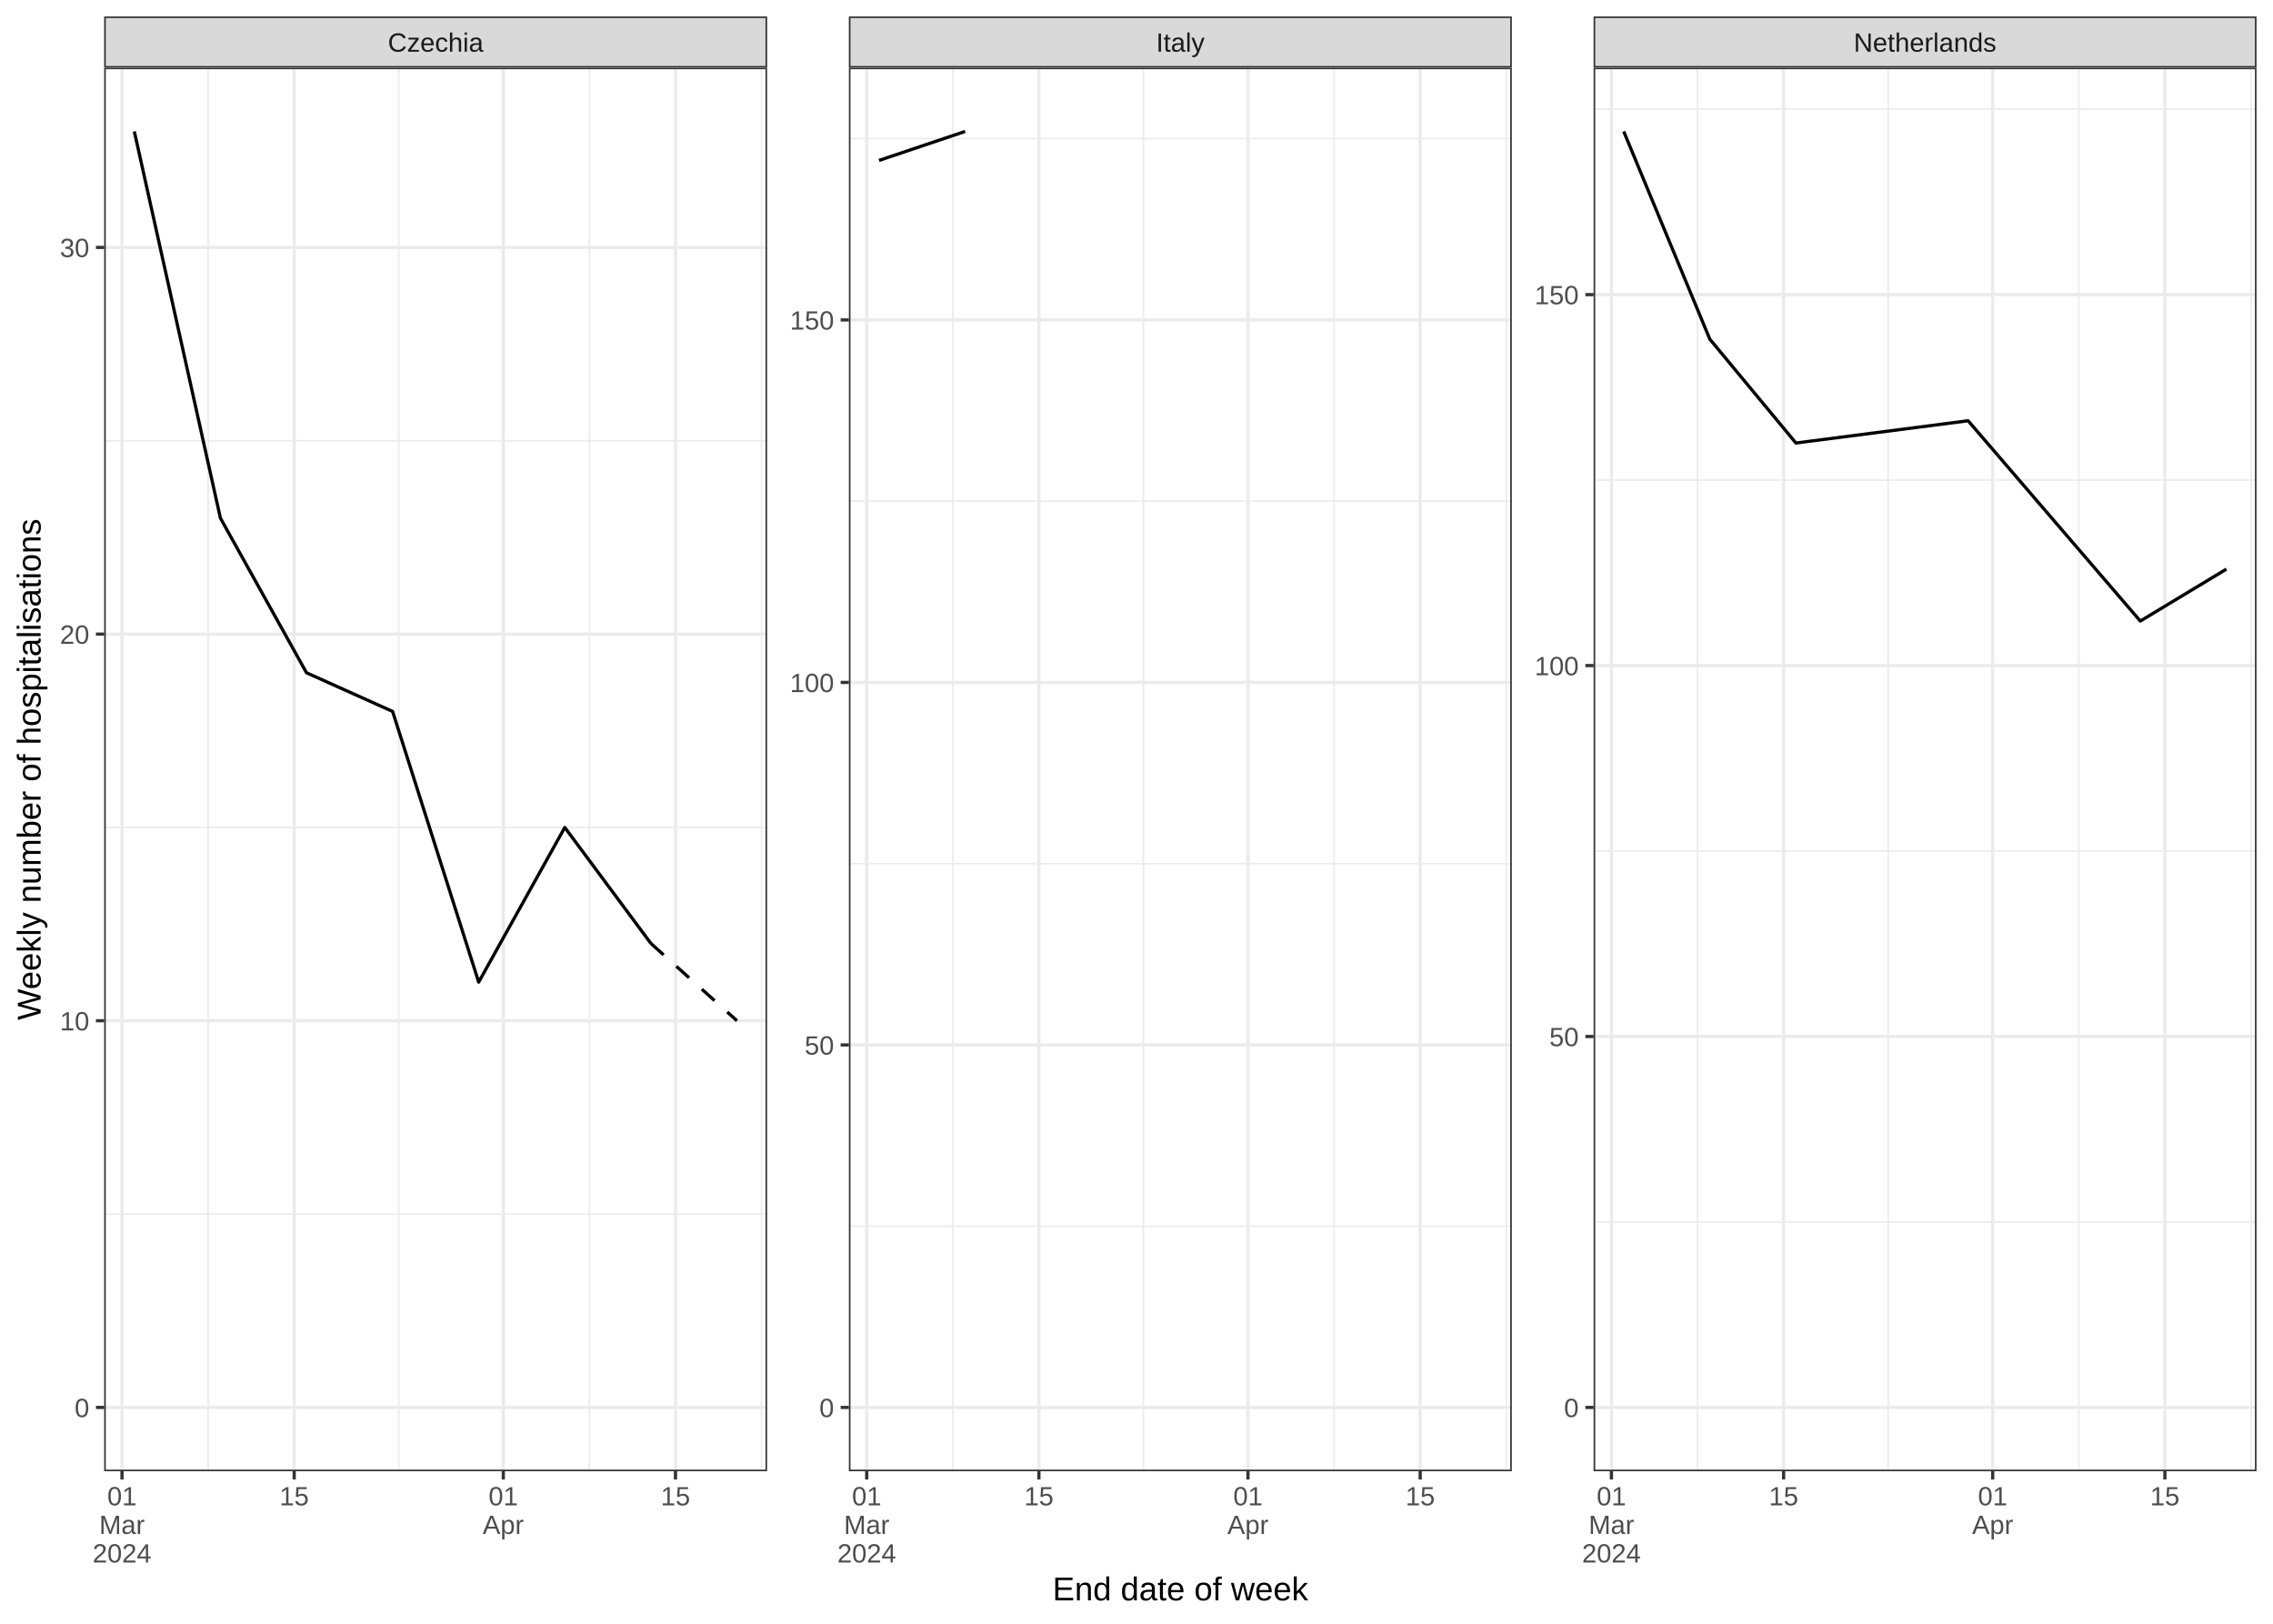
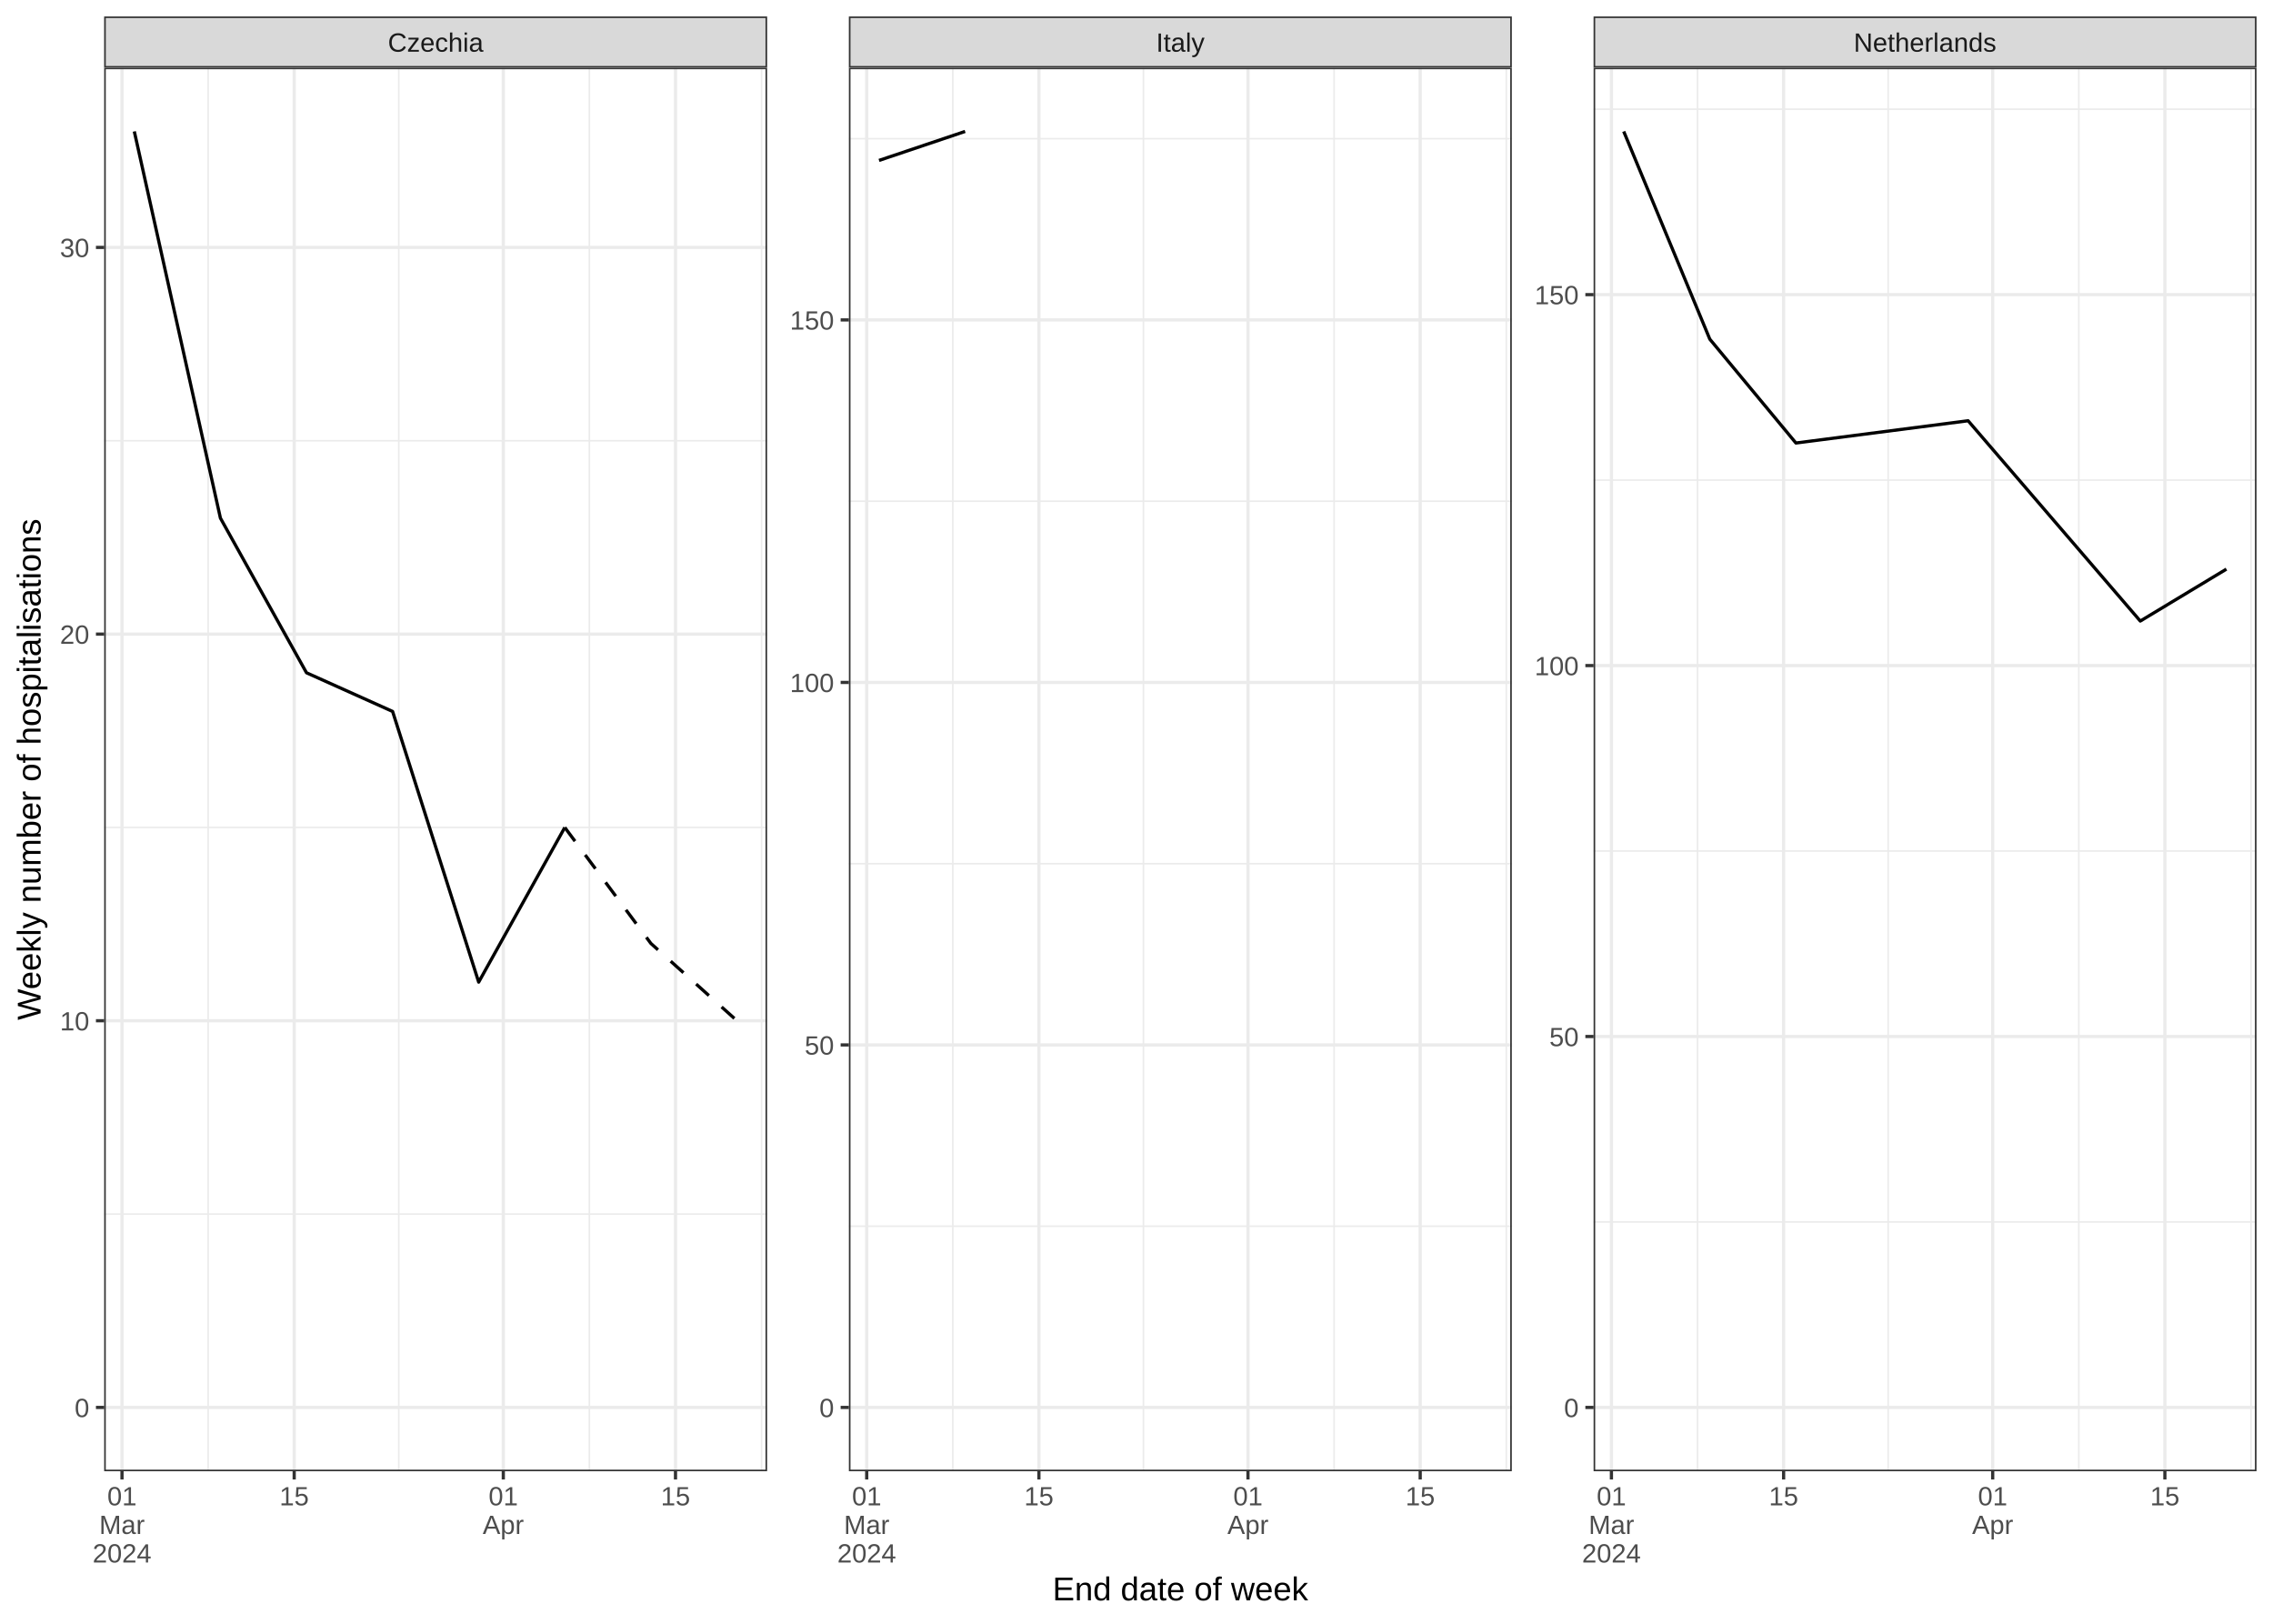
<svg xmlns="http://www.w3.org/2000/svg" class="svglite" width="756.00pt" height="540.00pt" viewBox="0 0 756.00 540.00">
  <defs>
    <style type="text/css">
    .svglite line, .svglite polyline, .svglite polygon, .svglite path, .svglite rect, .svglite circle {
      fill: none;
      stroke: #000000;
      stroke-linecap: round;
      stroke-linejoin: round;
      stroke-miterlimit: 10.00;
    }
    .svglite text {
      white-space: pre;
    }
  </style>
  </defs>
  <rect width="100%" height="100%" style="stroke: none; fill: #FFFFFF;" />
  <defs>
    <clipPath id="cpMC4wMHw3NTYuMDB8MC4wMHw1NDAuMDA=">
      <rect x="0.00" y="0.00" width="756.00" height="540.00" />
    </clipPath>
  </defs>
  <g clip-path="url(#cpMC4wMHw3NTYuMDB8MC4wMHw1NDAuMDA=)">
    <rect x="0.00" y="0.00" width="756.00" height="540.00" style="stroke-width: 1.07; stroke: #FFFFFF; fill: #FFFFFF;" />
  </g>
  <defs>
    <clipPath id="cpMzQuNjV8MjU1LjE0fDIyLjQ5fDQ4OS4yOQ==">
      <rect x="34.65" y="22.49" width="220.49" height="466.80" />
    </clipPath>
  </defs>
  <g clip-path="url(#cpMzQuNjV8MjU1LjE0fDIyLjQ5fDQ4OS4yOQ==)">
    <rect x="34.65" y="22.49" width="220.49" height="466.80" style="stroke-width: 1.07; stroke: none; fill: #FFFFFF;" />
    <polyline points="34.65,403.77 255.14,403.77 " style="stroke-width: 0.53; stroke: #EBEBEB; stroke-linecap: butt;" />
    <polyline points="34.65,275.18 255.14,275.18 " style="stroke-width: 0.53; stroke: #EBEBEB; stroke-linecap: butt;" />
    <polyline points="34.65,146.58 255.14,146.58 " style="stroke-width: 0.53; stroke: #EBEBEB; stroke-linecap: butt;" />
    <polyline points="69.22,489.29 69.22,22.49 " style="stroke-width: 0.53; stroke: #EBEBEB; stroke-linecap: butt;" />
    <polyline points="132.62,489.29 132.62,22.49 " style="stroke-width: 0.53; stroke: #EBEBEB; stroke-linecap: butt;" />
    <polyline points="196.03,489.29 196.03,22.49 " style="stroke-width: 0.53; stroke: #EBEBEB; stroke-linecap: butt;" />
    <polyline points="253.30,489.29 253.30,22.49 " style="stroke-width: 0.53; stroke: #EBEBEB; stroke-linecap: butt;" />
    <polyline points="34.65,468.07 255.14,468.07 " style="stroke-width: 1.07; stroke: #EBEBEB; stroke-linecap: butt;" />
    <polyline points="34.65,339.47 255.14,339.47 " style="stroke-width: 1.07; stroke: #EBEBEB; stroke-linecap: butt;" />
    <polyline points="34.65,210.88 255.14,210.88 " style="stroke-width: 1.07; stroke: #EBEBEB; stroke-linecap: butt;" />
    <polyline points="34.65,82.29 255.14,82.29 " style="stroke-width: 1.07; stroke: #EBEBEB; stroke-linecap: butt;" />
    <polyline points="40.58,489.29 40.58,22.49 " style="stroke-width: 1.07; stroke: #EBEBEB; stroke-linecap: butt;" />
    <polyline points="97.85,489.29 97.85,22.49 " style="stroke-width: 1.07; stroke: #EBEBEB; stroke-linecap: butt;" />
    <polyline points="167.40,489.29 167.40,22.49 " style="stroke-width: 1.07; stroke: #EBEBEB; stroke-linecap: butt;" />
    <polyline points="224.67,489.29 224.67,22.49 " style="stroke-width: 1.07; stroke: #EBEBEB; stroke-linecap: butt;" />
-     <polyline points="44.67,43.71 73.31,172.30 101.94,223.74 130.58,236.60 159.21,326.62 187.85,275.18 216.49,313.76 " style="stroke-width: 1.07; stroke-linecap: butt;" />
-     <polyline points="216.49,313.76 245.12,339.47 " style="stroke-width: 1.07; stroke-dasharray: 5.69,5.69; stroke-linecap: butt;" />
+     <polyline points="44.67,43.71 73.31,172.30 101.94,223.74 130.58,236.60 159.21,326.62 187.85,275.18 " style="stroke-width: 1.07; stroke-linecap: butt;" />
+     <polyline points="187.85,275.18 216.49,313.76 245.12,339.47 " style="stroke-width: 1.07; stroke-dasharray: 5.69,5.69; stroke-linecap: butt;" />
    <rect x="34.65" y="22.49" width="220.49" height="466.80" style="stroke-width: 1.07; stroke: #333333;" />
  </g>
  <g clip-path="url(#cpMC4wMHw3NTYuMDB8MC4wMHw1NDAuMDA=)">
</g>
  <defs>
    <clipPath id="cpMjgyLjM0fDUwMi44M3wyMi40OXw0ODkuMjk=">
      <rect x="282.34" y="22.49" width="220.49" height="466.80" />
    </clipPath>
  </defs>
  <g clip-path="url(#cpMjgyLjM0fDUwMi44M3wyMi40OXw0ODkuMjk=)">
    <rect x="282.34" y="22.49" width="220.49" height="466.80" style="stroke-width: 1.07; stroke: none; fill: #FFFFFF;" />
    <polyline points="282.34,407.79 502.83,407.79 " style="stroke-width: 0.53; stroke: #EBEBEB; stroke-linecap: butt;" />
    <polyline points="282.34,287.23 502.83,287.23 " style="stroke-width: 0.53; stroke: #EBEBEB; stroke-linecap: butt;" />
    <polyline points="282.34,166.68 502.83,166.68 " style="stroke-width: 0.53; stroke: #EBEBEB; stroke-linecap: butt;" />
    <polyline points="282.34,46.12 502.83,46.12 " style="stroke-width: 0.53; stroke: #EBEBEB; stroke-linecap: butt;" />
    <polyline points="316.91,489.29 316.91,22.49 " style="stroke-width: 0.53; stroke: #EBEBEB; stroke-linecap: butt;" />
    <polyline points="380.31,489.29 380.31,22.49 " style="stroke-width: 0.53; stroke: #EBEBEB; stroke-linecap: butt;" />
    <polyline points="443.72,489.29 443.72,22.49 " style="stroke-width: 0.53; stroke: #EBEBEB; stroke-linecap: butt;" />
    <polyline points="500.99,489.29 500.99,22.49 " style="stroke-width: 0.53; stroke: #EBEBEB; stroke-linecap: butt;" />
    <polyline points="282.34,468.07 502.83,468.07 " style="stroke-width: 1.07; stroke: #EBEBEB; stroke-linecap: butt;" />
    <polyline points="282.34,347.51 502.83,347.51 " style="stroke-width: 1.07; stroke: #EBEBEB; stroke-linecap: butt;" />
    <polyline points="282.34,226.96 502.83,226.96 " style="stroke-width: 1.07; stroke: #EBEBEB; stroke-linecap: butt;" />
    <polyline points="282.34,106.40 502.83,106.40 " style="stroke-width: 1.07; stroke: #EBEBEB; stroke-linecap: butt;" />
    <polyline points="288.27,489.29 288.27,22.49 " style="stroke-width: 1.07; stroke: #EBEBEB; stroke-linecap: butt;" />
    <polyline points="345.54,489.29 345.54,22.49 " style="stroke-width: 1.07; stroke: #EBEBEB; stroke-linecap: butt;" />
    <polyline points="415.08,489.29 415.08,22.49 " style="stroke-width: 1.07; stroke: #EBEBEB; stroke-linecap: butt;" />
    <polyline points="472.36,489.29 472.36,22.49 " style="stroke-width: 1.07; stroke: #EBEBEB; stroke-linecap: butt;" />
    <polyline points="292.36,53.35 321.00,43.71 " style="stroke-width: 1.07; stroke-linecap: butt;" />
    <rect x="282.34" y="22.49" width="220.49" height="466.80" style="stroke-width: 1.07; stroke: #333333;" />
  </g>
  <g clip-path="url(#cpMC4wMHw3NTYuMDB8MC4wMHw1NDAuMDA=)">
</g>
  <defs>
    <clipPath id="cpNTMwLjAzfDc1MC41MnwyMi40OXw0ODkuMjk=">
      <rect x="530.03" y="22.49" width="220.49" height="466.80" />
    </clipPath>
  </defs>
  <g clip-path="url(#cpNTMwLjAzfDc1MC41MnwyMi40OXw0ODkuMjk=)">
    <rect x="530.03" y="22.49" width="220.49" height="466.80" style="stroke-width: 1.07; stroke: none; fill: #FFFFFF;" />
    <polyline points="530.03,406.39 750.52,406.39 " style="stroke-width: 0.53; stroke: #EBEBEB; stroke-linecap: butt;" />
    <polyline points="530.03,283.03 750.52,283.03 " style="stroke-width: 0.53; stroke: #EBEBEB; stroke-linecap: butt;" />
    <polyline points="530.03,159.67 750.52,159.67 " style="stroke-width: 0.53; stroke: #EBEBEB; stroke-linecap: butt;" />
    <polyline points="530.03,36.31 750.52,36.31 " style="stroke-width: 0.53; stroke: #EBEBEB; stroke-linecap: butt;" />
    <polyline points="564.59,489.29 564.59,22.49 " style="stroke-width: 0.53; stroke: #EBEBEB; stroke-linecap: butt;" />
    <polyline points="628.00,489.29 628.00,22.49 " style="stroke-width: 0.53; stroke: #EBEBEB; stroke-linecap: butt;" />
    <polyline points="691.41,489.29 691.41,22.49 " style="stroke-width: 0.53; stroke: #EBEBEB; stroke-linecap: butt;" />
    <polyline points="748.68,489.29 748.68,22.49 " style="stroke-width: 0.53; stroke: #EBEBEB; stroke-linecap: butt;" />
    <polyline points="530.03,468.07 750.52,468.07 " style="stroke-width: 1.07; stroke: #EBEBEB; stroke-linecap: butt;" />
    <polyline points="530.03,344.71 750.52,344.71 " style="stroke-width: 1.07; stroke: #EBEBEB; stroke-linecap: butt;" />
    <polyline points="530.03,221.35 750.52,221.35 " style="stroke-width: 1.07; stroke: #EBEBEB; stroke-linecap: butt;" />
    <polyline points="530.03,97.99 750.52,97.99 " style="stroke-width: 1.07; stroke: #EBEBEB; stroke-linecap: butt;" />
    <polyline points="535.96,489.29 535.96,22.49 " style="stroke-width: 1.07; stroke: #EBEBEB; stroke-linecap: butt;" />
    <polyline points="593.23,489.29 593.23,22.49 " style="stroke-width: 1.07; stroke: #EBEBEB; stroke-linecap: butt;" />
    <polyline points="662.77,489.29 662.77,22.49 " style="stroke-width: 1.07; stroke: #EBEBEB; stroke-linecap: butt;" />
    <polyline points="720.04,489.29 720.04,22.49 " style="stroke-width: 1.07; stroke: #EBEBEB; stroke-linecap: butt;" />
    <polyline points="540.05,43.71 568.68,112.79 597.32,147.33 654.59,139.93 711.86,206.54 740.50,189.27 " style="stroke-width: 1.07; stroke-linecap: butt;" />
    <rect x="530.03" y="22.49" width="220.49" height="466.80" style="stroke-width: 1.07; stroke: #333333;" />
  </g>
  <g clip-path="url(#cpMC4wMHw3NTYuMDB8MC4wMHw1NDAuMDA=)">
</g>
  <defs>
    <clipPath id="cpMzQuNjV8MjU1LjE0fDUuNDh8MjIuNDk=">
      <rect x="34.65" y="5.48" width="220.49" height="17.01" />
    </clipPath>
  </defs>
  <g clip-path="url(#cpMzQuNjV8MjU1LjE0fDUuNDh8MjIuNDk=)">
    <rect x="34.65" y="5.48" width="220.49" height="17.01" style="stroke-width: 1.07; stroke: #333333; fill: #D9D9D9;" />
    <text x="144.90" y="17.19" text-anchor="middle" style="font-size: 8.80px;fill: #1A1A1A; font-family: &quot;Liberation Sans&quot;;" textLength="34.42px" lengthAdjust="spacingAndGlyphs">Czechia</text>
  </g>
  <g clip-path="url(#cpMC4wMHw3NTYuMDB8MC4wMHw1NDAuMDA=)">
</g>
  <defs>
    <clipPath id="cpMjgyLjM0fDUwMi44M3w1LjQ4fDIyLjQ5">
      <rect x="282.34" y="5.48" width="220.49" height="17.01" />
    </clipPath>
  </defs>
  <g clip-path="url(#cpMjgyLjM0fDUwMi44M3w1LjQ4fDIyLjQ5)">
    <rect x="282.34" y="5.48" width="220.49" height="17.01" style="stroke-width: 1.07; stroke: #333333; fill: #D9D9D9;" />
    <text x="392.59" y="17.19" text-anchor="middle" style="font-size: 8.80px;fill: #1A1A1A; font-family: &quot;Liberation Sans&quot;;" textLength="19.09px" lengthAdjust="spacingAndGlyphs">Italy</text>
  </g>
  <g clip-path="url(#cpMC4wMHw3NTYuMDB8MC4wMHw1NDAuMDA=)">
</g>
  <defs>
    <clipPath id="cpNTMwLjAzfDc1MC41Mnw1LjQ4fDIyLjQ5">
      <rect x="530.03" y="5.48" width="220.49" height="17.01" />
    </clipPath>
  </defs>
  <g clip-path="url(#cpNTMwLjAzfDc1MC41Mnw1LjQ4fDIyLjQ5)">
    <rect x="530.03" y="5.48" width="220.49" height="17.01" style="stroke-width: 1.07; stroke: #333333; fill: #D9D9D9;" />
    <text x="640.27" y="17.19" text-anchor="middle" style="font-size: 8.80px;fill: #1A1A1A; font-family: &quot;Liberation Sans&quot;;" textLength="53.63px" lengthAdjust="spacingAndGlyphs">Netherlands</text>
  </g>
  <g clip-path="url(#cpMC4wMHw3NTYuMDB8MC4wMHw1NDAuMDA=)">
    <polyline points="40.58,492.03 40.58,489.29 " style="stroke-width: 1.07; stroke: #333333; stroke-linecap: butt;" />
    <polyline points="97.85,492.03 97.85,489.29 " style="stroke-width: 1.07; stroke: #333333; stroke-linecap: butt;" />
    <polyline points="167.40,492.03 167.40,489.29 " style="stroke-width: 1.07; stroke: #333333; stroke-linecap: butt;" />
    <polyline points="224.67,492.03 224.67,489.29 " style="stroke-width: 1.07; stroke: #333333; stroke-linecap: butt;" />
    <text x="40.58" y="500.63" text-anchor="middle" style="font-size: 8.80px;fill: #4D4D4D; font-family: &quot;Liberation Sans&quot;;" textLength="11.19px" lengthAdjust="spacingAndGlyphs">01</text>
    <text x="40.58" y="510.14" text-anchor="middle" style="font-size: 8.80px;fill: #4D4D4D; font-family: &quot;Liberation Sans&quot;;" textLength="16.60px" lengthAdjust="spacingAndGlyphs">Mar</text>
    <text x="40.58" y="519.64" text-anchor="middle" style="font-size: 8.80px;fill: #4D4D4D; font-family: &quot;Liberation Sans&quot;;" textLength="22.38px" lengthAdjust="spacingAndGlyphs">2024</text>
    <text x="97.85" y="500.63" text-anchor="middle" style="font-size: 8.80px;fill: #4D4D4D; font-family: &quot;Liberation Sans&quot;;" textLength="11.19px" lengthAdjust="spacingAndGlyphs">15</text>
    <text x="167.40" y="500.63" text-anchor="middle" style="font-size: 8.80px;fill: #4D4D4D; font-family: &quot;Liberation Sans&quot;;" textLength="11.19px" lengthAdjust="spacingAndGlyphs">01</text>
    <text x="167.40" y="510.14" text-anchor="middle" style="font-size: 8.80px;fill: #4D4D4D; font-family: &quot;Liberation Sans&quot;;" textLength="15.22px" lengthAdjust="spacingAndGlyphs">Apr</text>
    <text x="224.67" y="500.63" text-anchor="middle" style="font-size: 8.80px;fill: #4D4D4D; font-family: &quot;Liberation Sans&quot;;" textLength="11.19px" lengthAdjust="spacingAndGlyphs">15</text>
    <polyline points="288.27,492.03 288.27,489.29 " style="stroke-width: 1.07; stroke: #333333; stroke-linecap: butt;" />
    <polyline points="345.54,492.03 345.54,489.29 " style="stroke-width: 1.07; stroke: #333333; stroke-linecap: butt;" />
    <polyline points="415.08,492.03 415.08,489.29 " style="stroke-width: 1.07; stroke: #333333; stroke-linecap: butt;" />
    <polyline points="472.36,492.03 472.36,489.29 " style="stroke-width: 1.07; stroke: #333333; stroke-linecap: butt;" />
    <text x="288.27" y="500.63" text-anchor="middle" style="font-size: 8.80px;fill: #4D4D4D; font-family: &quot;Liberation Sans&quot;;" textLength="11.19px" lengthAdjust="spacingAndGlyphs">01</text>
    <text x="288.27" y="510.14" text-anchor="middle" style="font-size: 8.80px;fill: #4D4D4D; font-family: &quot;Liberation Sans&quot;;" textLength="16.60px" lengthAdjust="spacingAndGlyphs">Mar</text>
    <text x="288.27" y="519.64" text-anchor="middle" style="font-size: 8.80px;fill: #4D4D4D; font-family: &quot;Liberation Sans&quot;;" textLength="22.38px" lengthAdjust="spacingAndGlyphs">2024</text>
    <text x="345.54" y="500.63" text-anchor="middle" style="font-size: 8.80px;fill: #4D4D4D; font-family: &quot;Liberation Sans&quot;;" textLength="11.19px" lengthAdjust="spacingAndGlyphs">15</text>
    <text x="415.08" y="500.63" text-anchor="middle" style="font-size: 8.80px;fill: #4D4D4D; font-family: &quot;Liberation Sans&quot;;" textLength="11.19px" lengthAdjust="spacingAndGlyphs">01</text>
    <text x="415.08" y="510.14" text-anchor="middle" style="font-size: 8.80px;fill: #4D4D4D; font-family: &quot;Liberation Sans&quot;;" textLength="15.22px" lengthAdjust="spacingAndGlyphs">Apr</text>
    <text x="472.36" y="500.63" text-anchor="middle" style="font-size: 8.80px;fill: #4D4D4D; font-family: &quot;Liberation Sans&quot;;" textLength="11.19px" lengthAdjust="spacingAndGlyphs">15</text>
    <polyline points="535.96,492.03 535.96,489.29 " style="stroke-width: 1.07; stroke: #333333; stroke-linecap: butt;" />
    <polyline points="593.23,492.03 593.23,489.29 " style="stroke-width: 1.07; stroke: #333333; stroke-linecap: butt;" />
    <polyline points="662.77,492.03 662.77,489.29 " style="stroke-width: 1.07; stroke: #333333; stroke-linecap: butt;" />
    <polyline points="720.04,492.03 720.04,489.29 " style="stroke-width: 1.07; stroke: #333333; stroke-linecap: butt;" />
    <text x="535.96" y="500.63" text-anchor="middle" style="font-size: 8.80px;fill: #4D4D4D; font-family: &quot;Liberation Sans&quot;;" textLength="11.19px" lengthAdjust="spacingAndGlyphs">01</text>
    <text x="535.96" y="510.14" text-anchor="middle" style="font-size: 8.80px;fill: #4D4D4D; font-family: &quot;Liberation Sans&quot;;" textLength="16.60px" lengthAdjust="spacingAndGlyphs">Mar</text>
    <text x="535.96" y="519.64" text-anchor="middle" style="font-size: 8.80px;fill: #4D4D4D; font-family: &quot;Liberation Sans&quot;;" textLength="22.38px" lengthAdjust="spacingAndGlyphs">2024</text>
    <text x="593.23" y="500.63" text-anchor="middle" style="font-size: 8.80px;fill: #4D4D4D; font-family: &quot;Liberation Sans&quot;;" textLength="11.19px" lengthAdjust="spacingAndGlyphs">15</text>
    <text x="662.77" y="500.63" text-anchor="middle" style="font-size: 8.80px;fill: #4D4D4D; font-family: &quot;Liberation Sans&quot;;" textLength="11.19px" lengthAdjust="spacingAndGlyphs">01</text>
    <text x="662.77" y="510.14" text-anchor="middle" style="font-size: 8.80px;fill: #4D4D4D; font-family: &quot;Liberation Sans&quot;;" textLength="15.22px" lengthAdjust="spacingAndGlyphs">Apr</text>
    <text x="720.04" y="500.63" text-anchor="middle" style="font-size: 8.80px;fill: #4D4D4D; font-family: &quot;Liberation Sans&quot;;" textLength="11.19px" lengthAdjust="spacingAndGlyphs">15</text>
    <text x="525.09" y="471.28" text-anchor="end" style="font-size: 8.80px;fill: #4D4D4D; font-family: &quot;Liberation Sans&quot;;" textLength="5.59px" lengthAdjust="spacingAndGlyphs">0</text>
    <text x="525.09" y="347.92" text-anchor="end" style="font-size: 8.80px;fill: #4D4D4D; font-family: &quot;Liberation Sans&quot;;" textLength="11.19px" lengthAdjust="spacingAndGlyphs">50</text>
    <text x="525.09" y="224.56" text-anchor="end" style="font-size: 8.80px;fill: #4D4D4D; font-family: &quot;Liberation Sans&quot;;" textLength="16.78px" lengthAdjust="spacingAndGlyphs">100</text>
    <text x="525.09" y="101.19" text-anchor="end" style="font-size: 8.80px;fill: #4D4D4D; font-family: &quot;Liberation Sans&quot;;" textLength="16.78px" lengthAdjust="spacingAndGlyphs">150</text>
    <polyline points="527.29,468.07 530.03,468.07 " style="stroke-width: 1.07; stroke: #333333; stroke-linecap: butt;" />
    <polyline points="527.29,344.71 530.03,344.71 " style="stroke-width: 1.07; stroke: #333333; stroke-linecap: butt;" />
    <polyline points="527.29,221.35 530.03,221.35 " style="stroke-width: 1.07; stroke: #333333; stroke-linecap: butt;" />
    <polyline points="527.29,97.99 530.03,97.99 " style="stroke-width: 1.07; stroke: #333333; stroke-linecap: butt;" />
    <text x="277.41" y="471.28" text-anchor="end" style="font-size: 8.80px;fill: #4D4D4D; font-family: &quot;Liberation Sans&quot;;" textLength="5.59px" lengthAdjust="spacingAndGlyphs">0</text>
    <text x="277.41" y="350.72" text-anchor="end" style="font-size: 8.80px;fill: #4D4D4D; font-family: &quot;Liberation Sans&quot;;" textLength="11.19px" lengthAdjust="spacingAndGlyphs">50</text>
    <text x="277.41" y="230.16" text-anchor="end" style="font-size: 8.80px;fill: #4D4D4D; font-family: &quot;Liberation Sans&quot;;" textLength="16.78px" lengthAdjust="spacingAndGlyphs">100</text>
    <text x="277.41" y="109.61" text-anchor="end" style="font-size: 8.80px;fill: #4D4D4D; font-family: &quot;Liberation Sans&quot;;" textLength="16.78px" lengthAdjust="spacingAndGlyphs">150</text>
    <polyline points="279.60,468.07 282.34,468.07 " style="stroke-width: 1.07; stroke: #333333; stroke-linecap: butt;" />
    <polyline points="279.60,347.51 282.34,347.51 " style="stroke-width: 1.07; stroke: #333333; stroke-linecap: butt;" />
    <polyline points="279.60,226.96 282.34,226.96 " style="stroke-width: 1.07; stroke: #333333; stroke-linecap: butt;" />
    <polyline points="279.60,106.40 282.34,106.40 " style="stroke-width: 1.07; stroke: #333333; stroke-linecap: butt;" />
    <text x="29.72" y="471.28" text-anchor="end" style="font-size: 8.80px;fill: #4D4D4D; font-family: &quot;Liberation Sans&quot;;" textLength="5.59px" lengthAdjust="spacingAndGlyphs">0</text>
    <text x="29.72" y="342.68" text-anchor="end" style="font-size: 8.80px;fill: #4D4D4D; font-family: &quot;Liberation Sans&quot;;" textLength="11.19px" lengthAdjust="spacingAndGlyphs">10</text>
    <text x="29.72" y="214.09" text-anchor="end" style="font-size: 8.80px;fill: #4D4D4D; font-family: &quot;Liberation Sans&quot;;" textLength="11.19px" lengthAdjust="spacingAndGlyphs">20</text>
    <text x="29.72" y="85.49" text-anchor="end" style="font-size: 8.80px;fill: #4D4D4D; font-family: &quot;Liberation Sans&quot;;" textLength="11.19px" lengthAdjust="spacingAndGlyphs">30</text>
    <polyline points="31.91,468.07 34.65,468.07 " style="stroke-width: 1.07; stroke: #333333; stroke-linecap: butt;" />
    <polyline points="31.91,339.47 34.65,339.47 " style="stroke-width: 1.07; stroke: #333333; stroke-linecap: butt;" />
    <polyline points="31.91,210.88 34.65,210.88 " style="stroke-width: 1.07; stroke: #333333; stroke-linecap: butt;" />
    <polyline points="31.91,82.29 34.65,82.29 " style="stroke-width: 1.07; stroke: #333333; stroke-linecap: butt;" />
    <text x="392.59" y="532.23" text-anchor="middle" style="font-size: 11.00px; font-family: &quot;Liberation Sans&quot;;" textLength="95.72px" lengthAdjust="spacingAndGlyphs">End date of week</text>
    <text transform="translate(13.50,255.89) rotate(-90)" text-anchor="middle" style="font-size: 11.00px; font-family: &quot;Liberation Sans&quot;;" textLength="189.66px" lengthAdjust="spacingAndGlyphs">Weekly number of hospitalisations</text>
  </g>
</svg>
